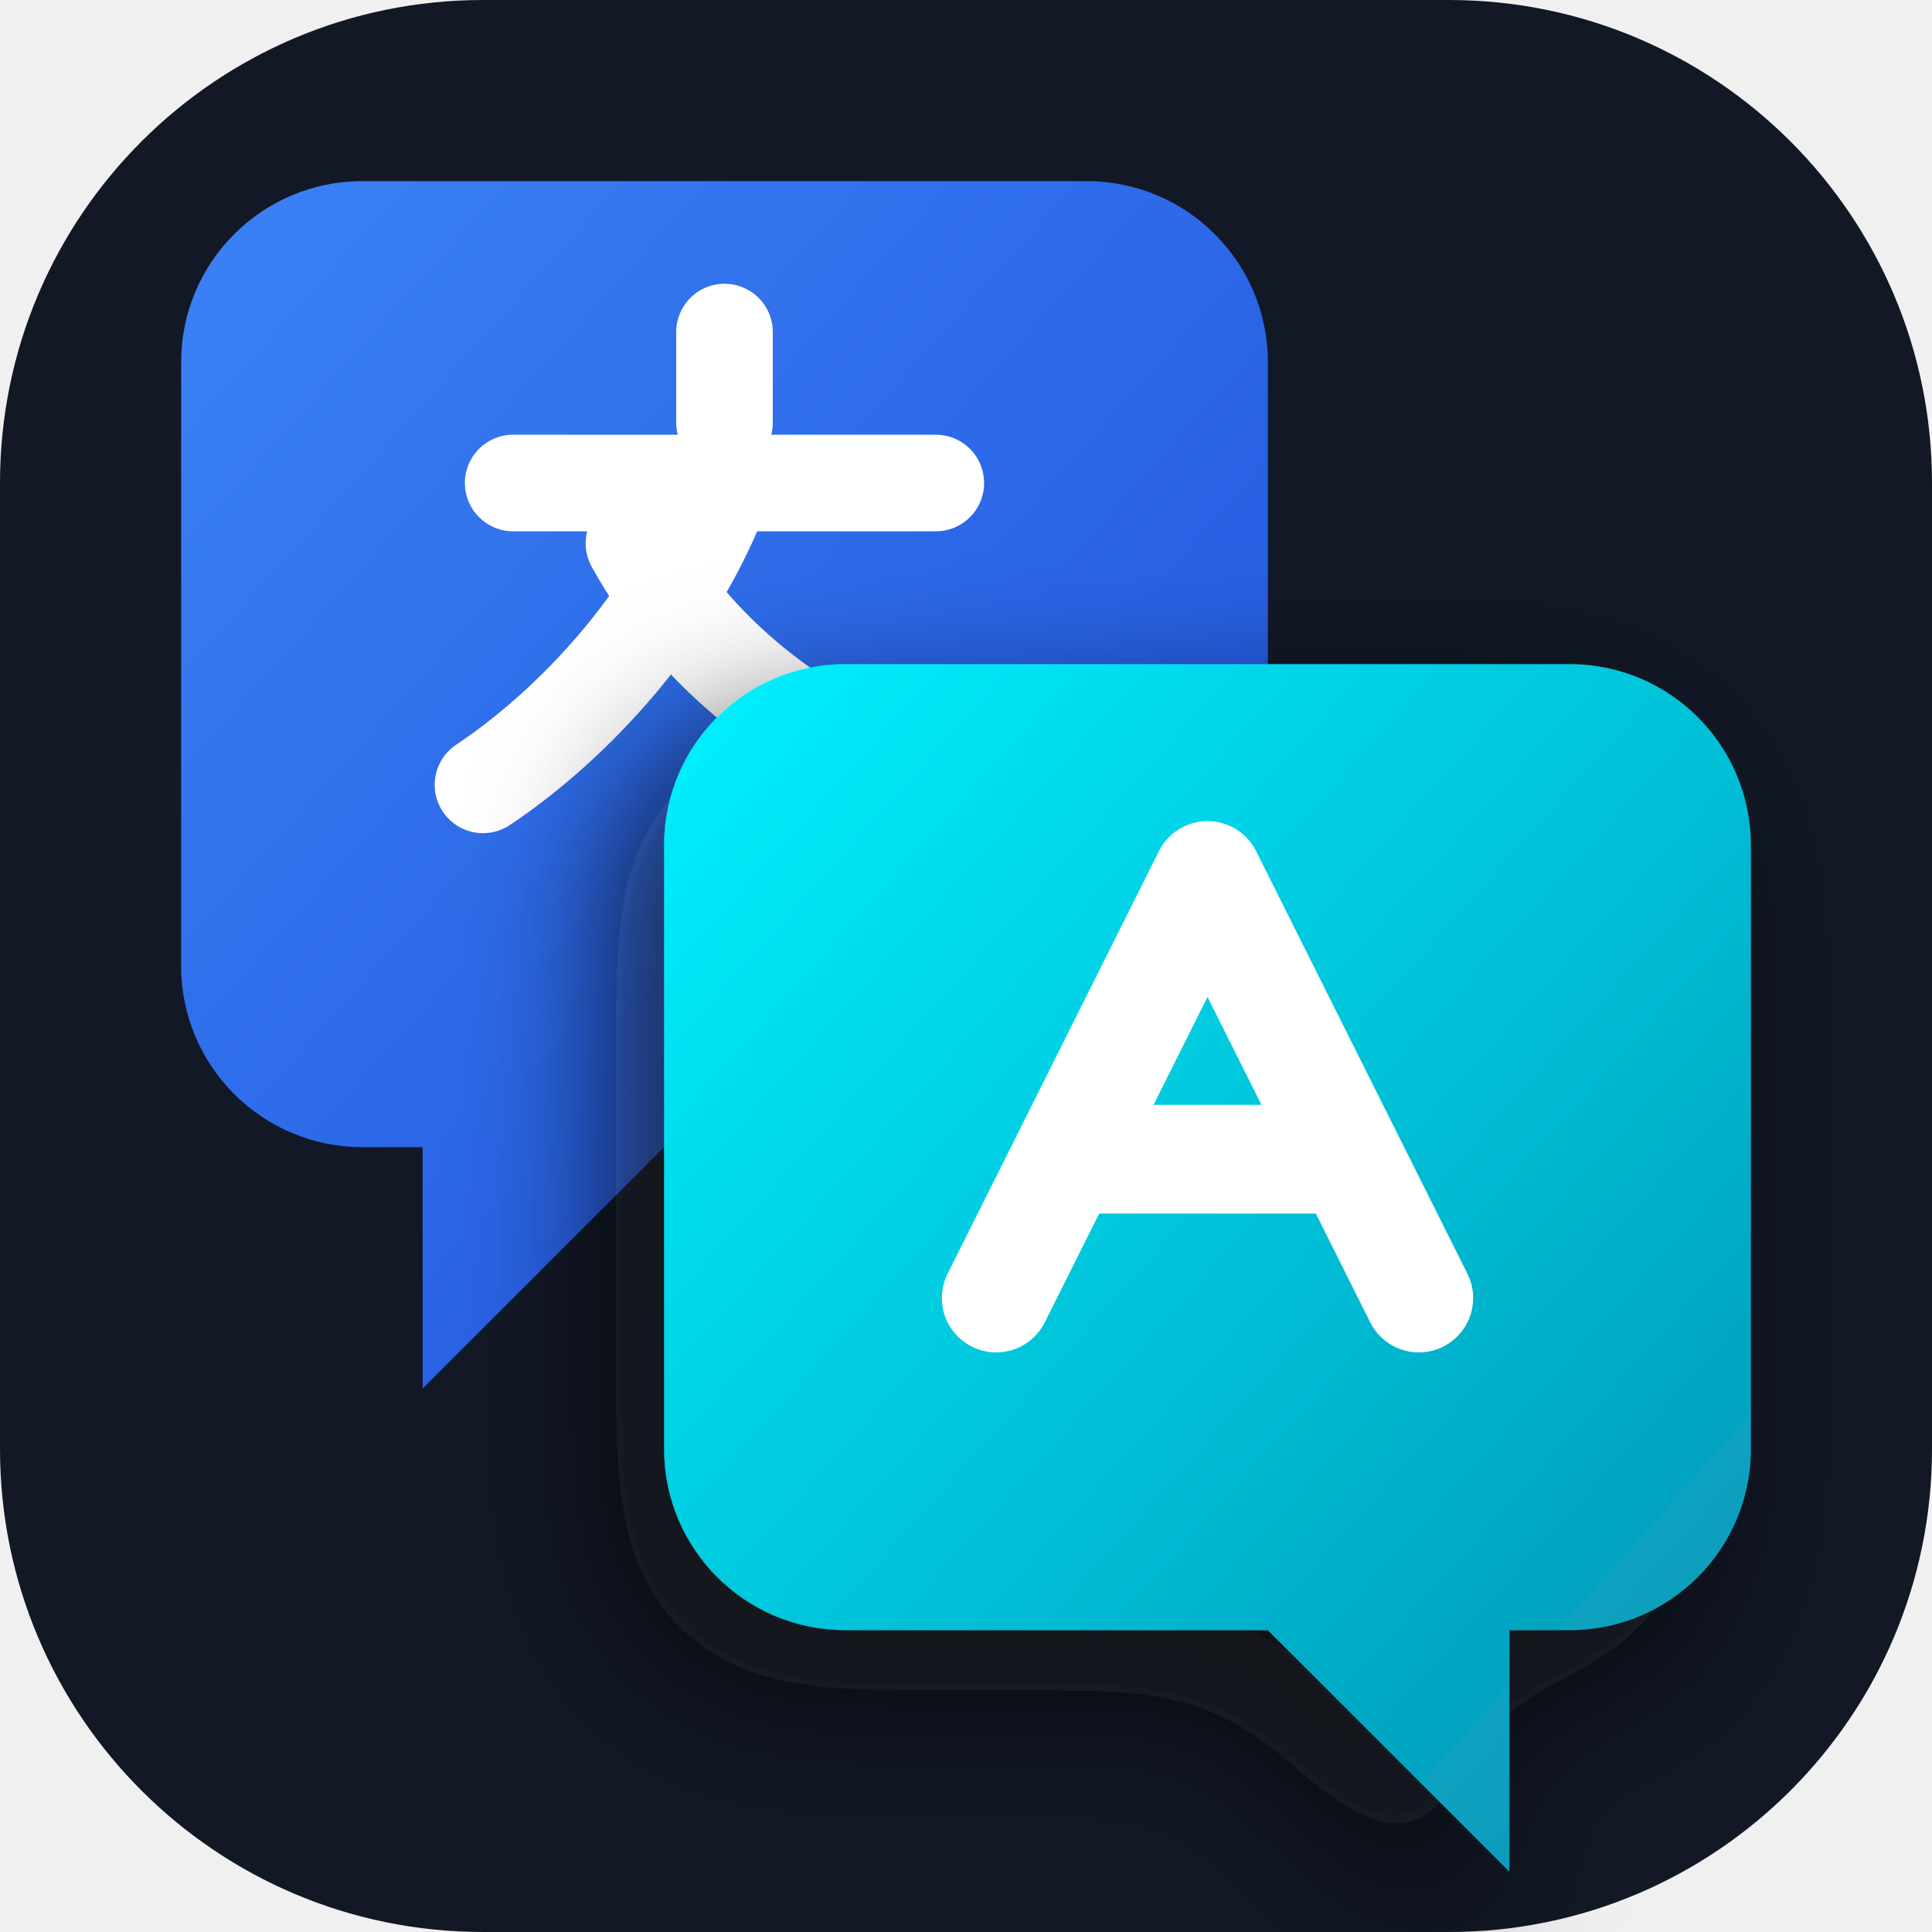
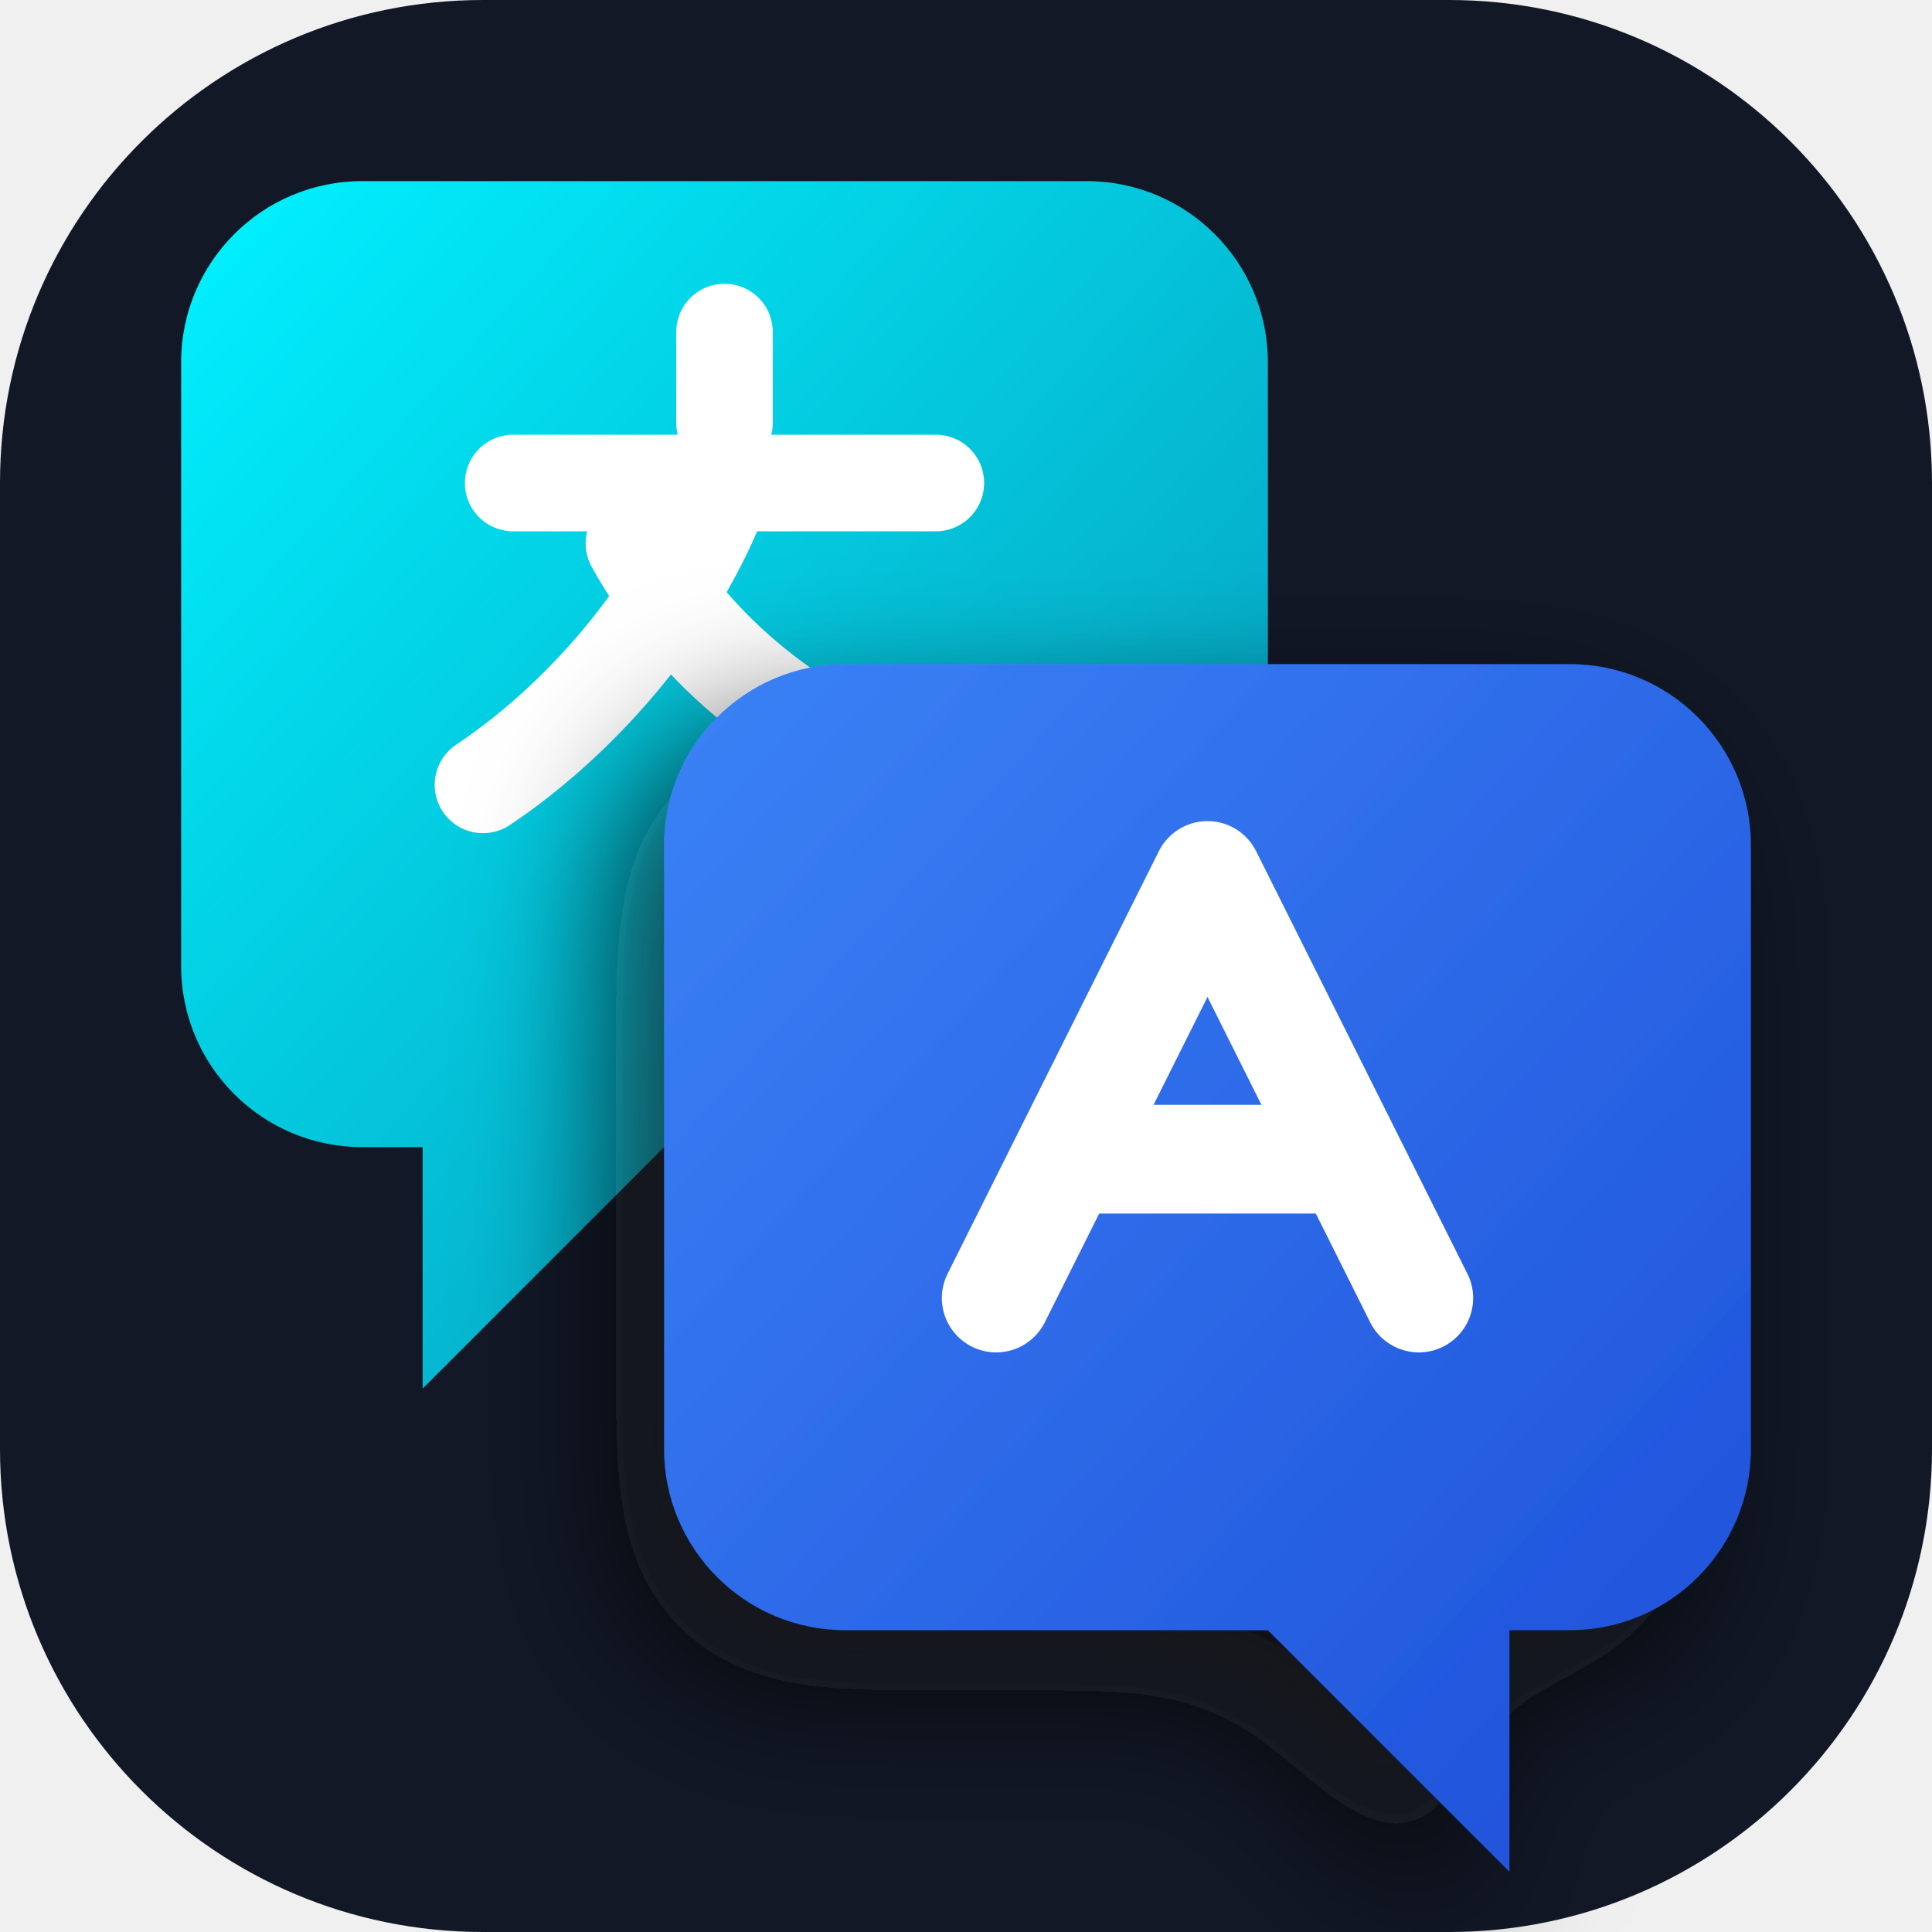
<svg xmlns="http://www.w3.org/2000/svg" viewBox="0 0 32 32" width="32" height="32" fill="none">
  <defs>
+     <linearGradient id="cyan-bubble-grad" x1="0%" y1="0%" x2="100%" y2="100%">
+       <stop offset="0%" stop-color="#00f2ff" />
+       <stop offset="100%" stop-color="#0891b2" />
+     </linearGradient>
    <linearGradient id="blue-bubble-grad" x1="0%" y1="0%" x2="100%" y2="100%">
      <stop offset="0%" stop-color="#3b82f6" />
      <stop offset="100%" stop-color="#1d4ed8" />
-     </linearGradient>
-     <linearGradient id="cyan-bubble-grad" x1="0%" y1="0%" x2="100%" y2="100%">
-       <stop offset="0%" stop-color="#00f2ff" />
-       <stop offset="100%" stop-color="#0891b2" />
    </linearGradient>
    <filter id="bubble-shadow" x="-20%" y="-20%" width="140%" height="140%">
      <feDropShadow dx="-0.8" dy="1" stdDeviation="1.2" flood-color="#0b0f19" flood-opacity="0.75" />
    </filter>
  </defs>
  <rect width="32" height="32" rx="8" fill="#121826" />
-   <path d="M6 3 h12 a3 3 0 0 1 3 3 v10 a3 3 0 0 1 -3 3 h-7 l-4 4 v-4 h-1 a3 3 0 0 1 -3 -3 v-10 a3 3 0 0 1 3 -3 z" fill="url(#blue-bubble-grad)" />
+   <path d="M6 3 h12 a3 3 0 0 1 3 3 v10 a3 3 0 0 1 -3 3 h-7 l-4 4 v-4 h-1 a3 3 0 0 1 -3 -3 v-10 a3 3 0 0 1 3 -3 z" fill="url(#cyan-bubble-grad)" />
  <path d="M12 5.5 L12 7" stroke="#ffffff" stroke-width="1.6" stroke-linecap="round" />
  <path d="M8.5 8 L15.5 8" stroke="#ffffff" stroke-width="1.6" stroke-linecap="round" />
  <path d="M12 8 C11.2 10.2 9.5 12 8 13" stroke="#ffffff" stroke-width="1.6" stroke-linecap="round" stroke-linejoin="round" />
  <path d="M10.5 9 C11.5 10.8 13.2 12.2 15.5 13" stroke="#ffffff" stroke-width="1.6" stroke-linecap="round" stroke-linejoin="round" />
-   <path d="M14 11 h12 a3 3 0 0 1 3 3 v10 a3 3 0 0 1 -3 3 h-1 v4 l-4 -4 h-7 a3 3 0 0 1 -3 -3 v-10 a3 3 0 0 1 3 -3 z" fill="url(#cyan-bubble-grad)" filter="url(#bubble-shadow)" />
+   <path d="M14 11 h12 a3 3 0 0 1 3 3 v10 a3 3 0 0 1 -3 3 h-1 v4 l-4 -4 h-7 a3 3 0 0 1 -3 -3 v-10 a3 3 0 0 1 3 -3 z" fill="url(#blue-bubble-grad)" filter="url(#bubble-shadow)" />
  <path d="M16.5 21.5 L20 14.5 L23.5 21.5" stroke="#ffffff" stroke-width="1.8" stroke-linecap="round" stroke-linejoin="round" />
  <path d="M18 19.2 L22 19.2" stroke="#ffffff" stroke-width="1.8" stroke-linecap="round" />
</svg>
